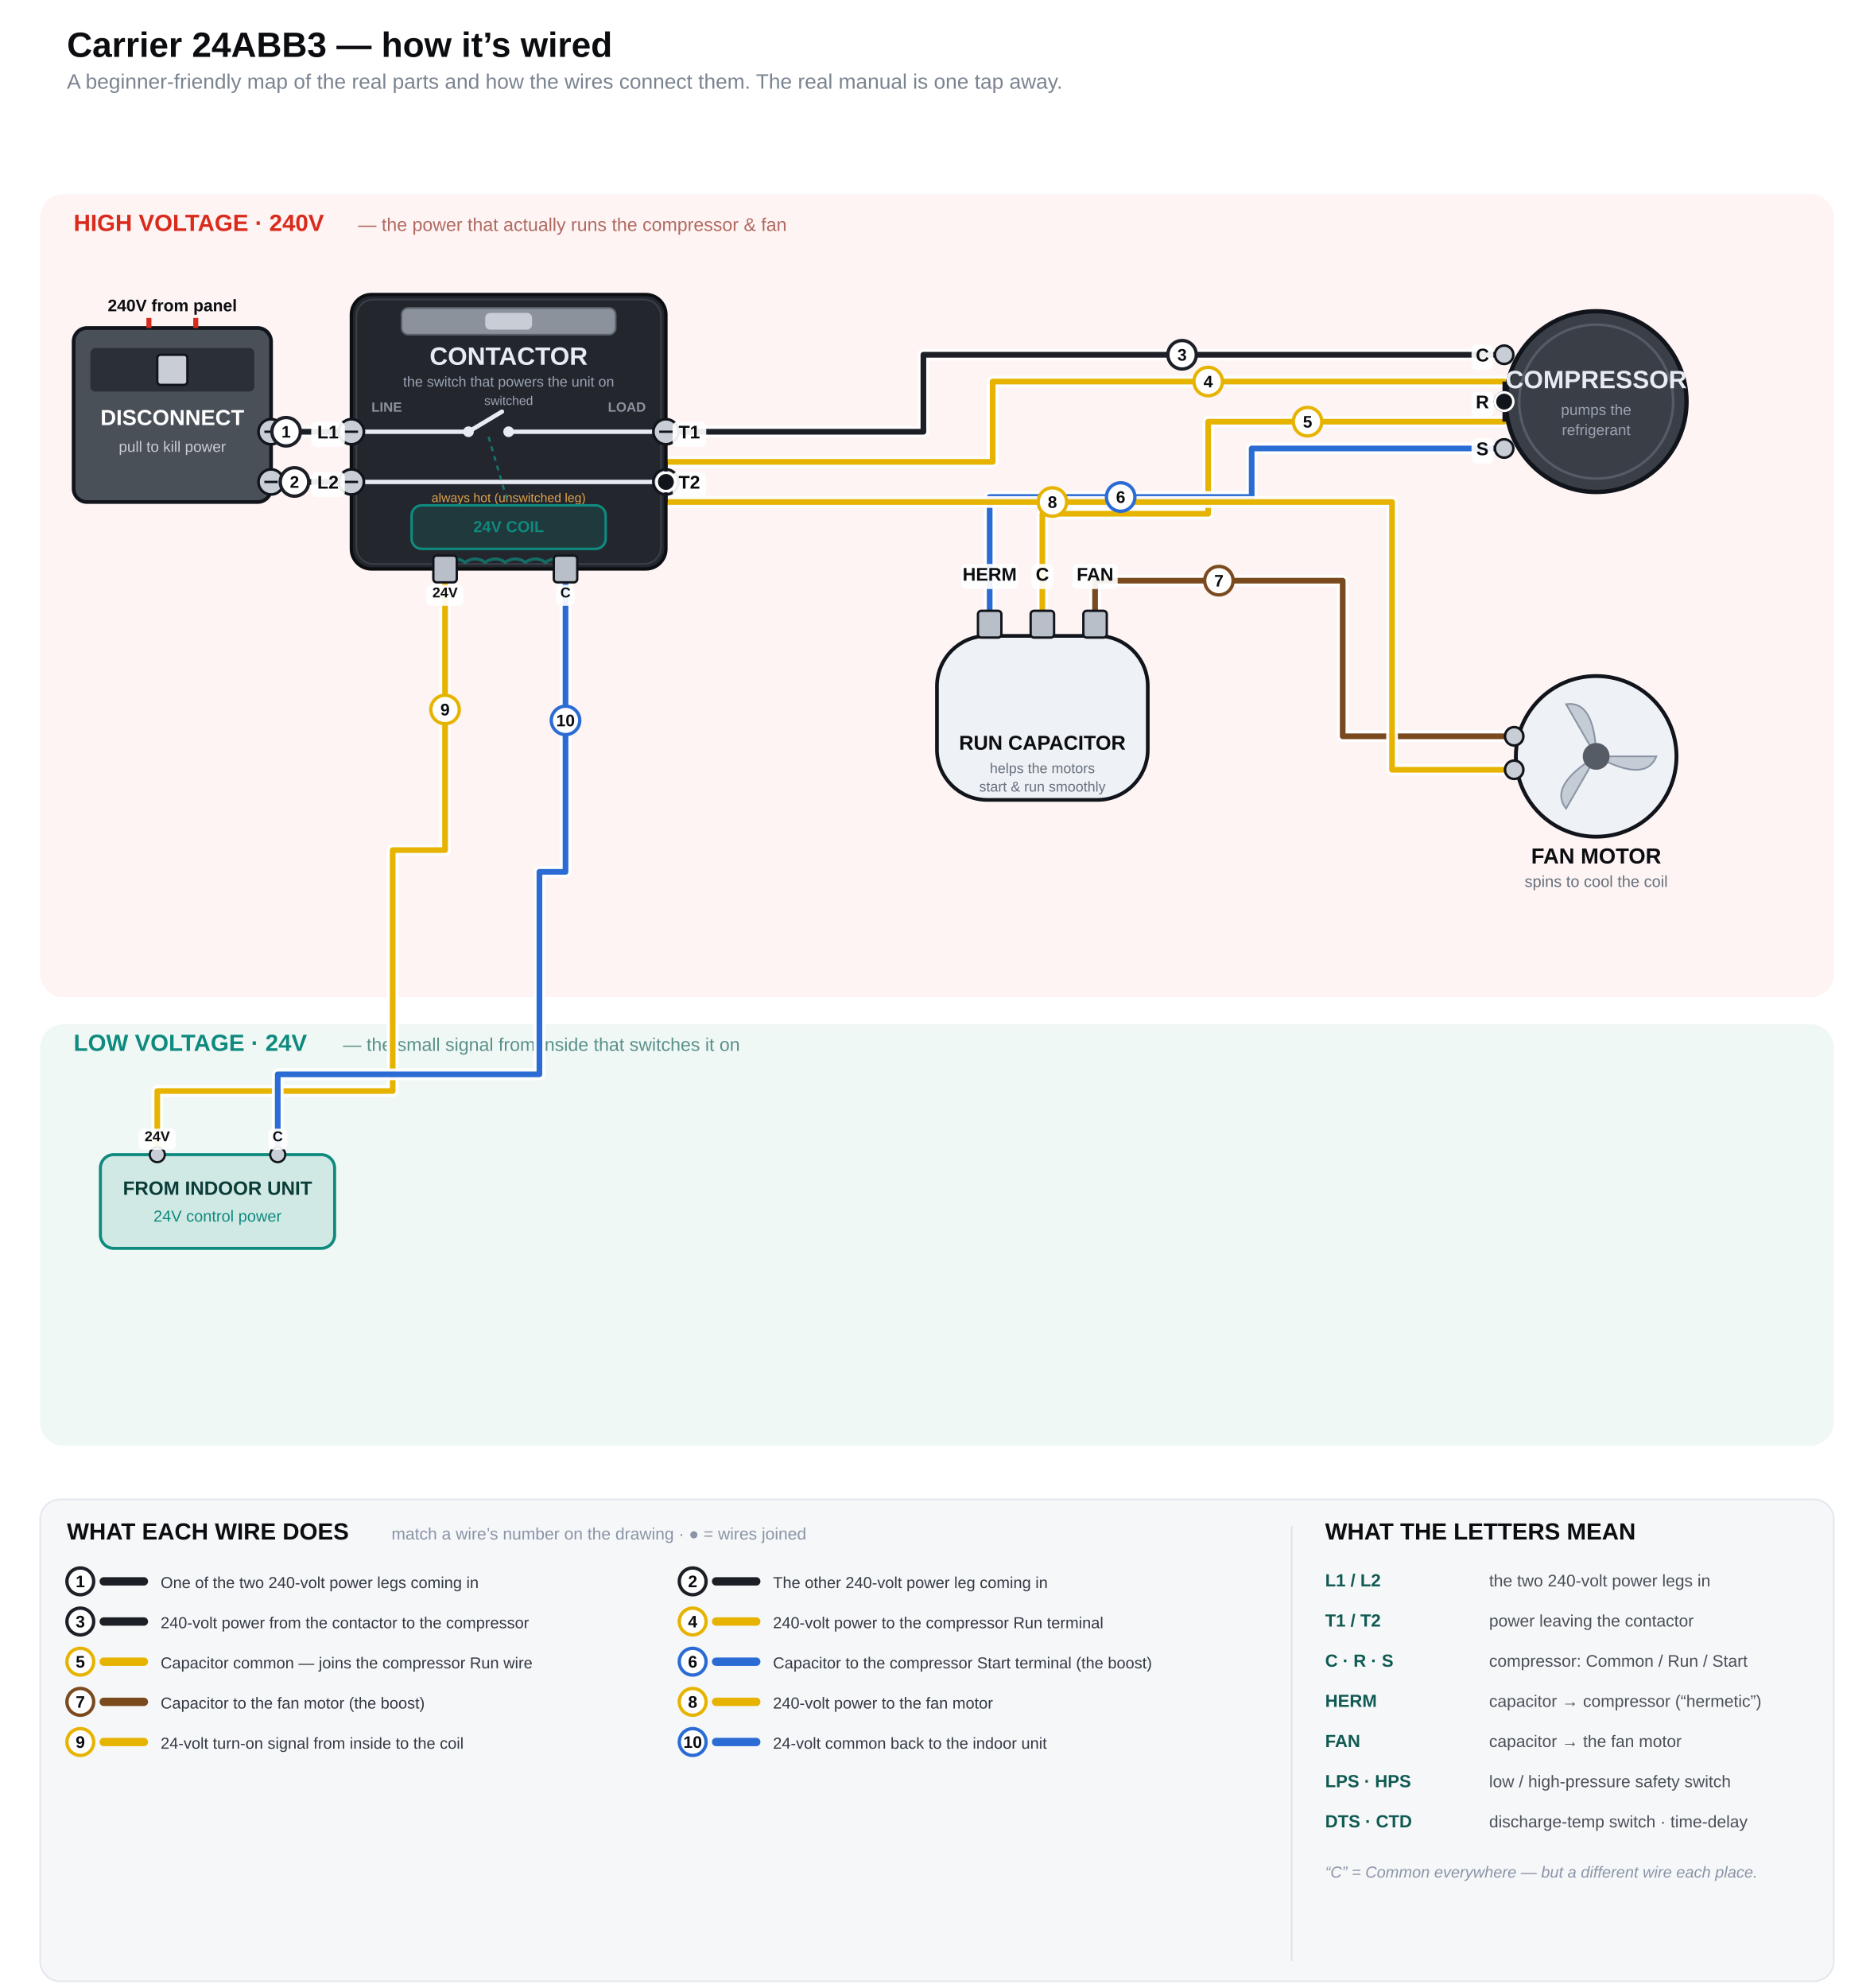
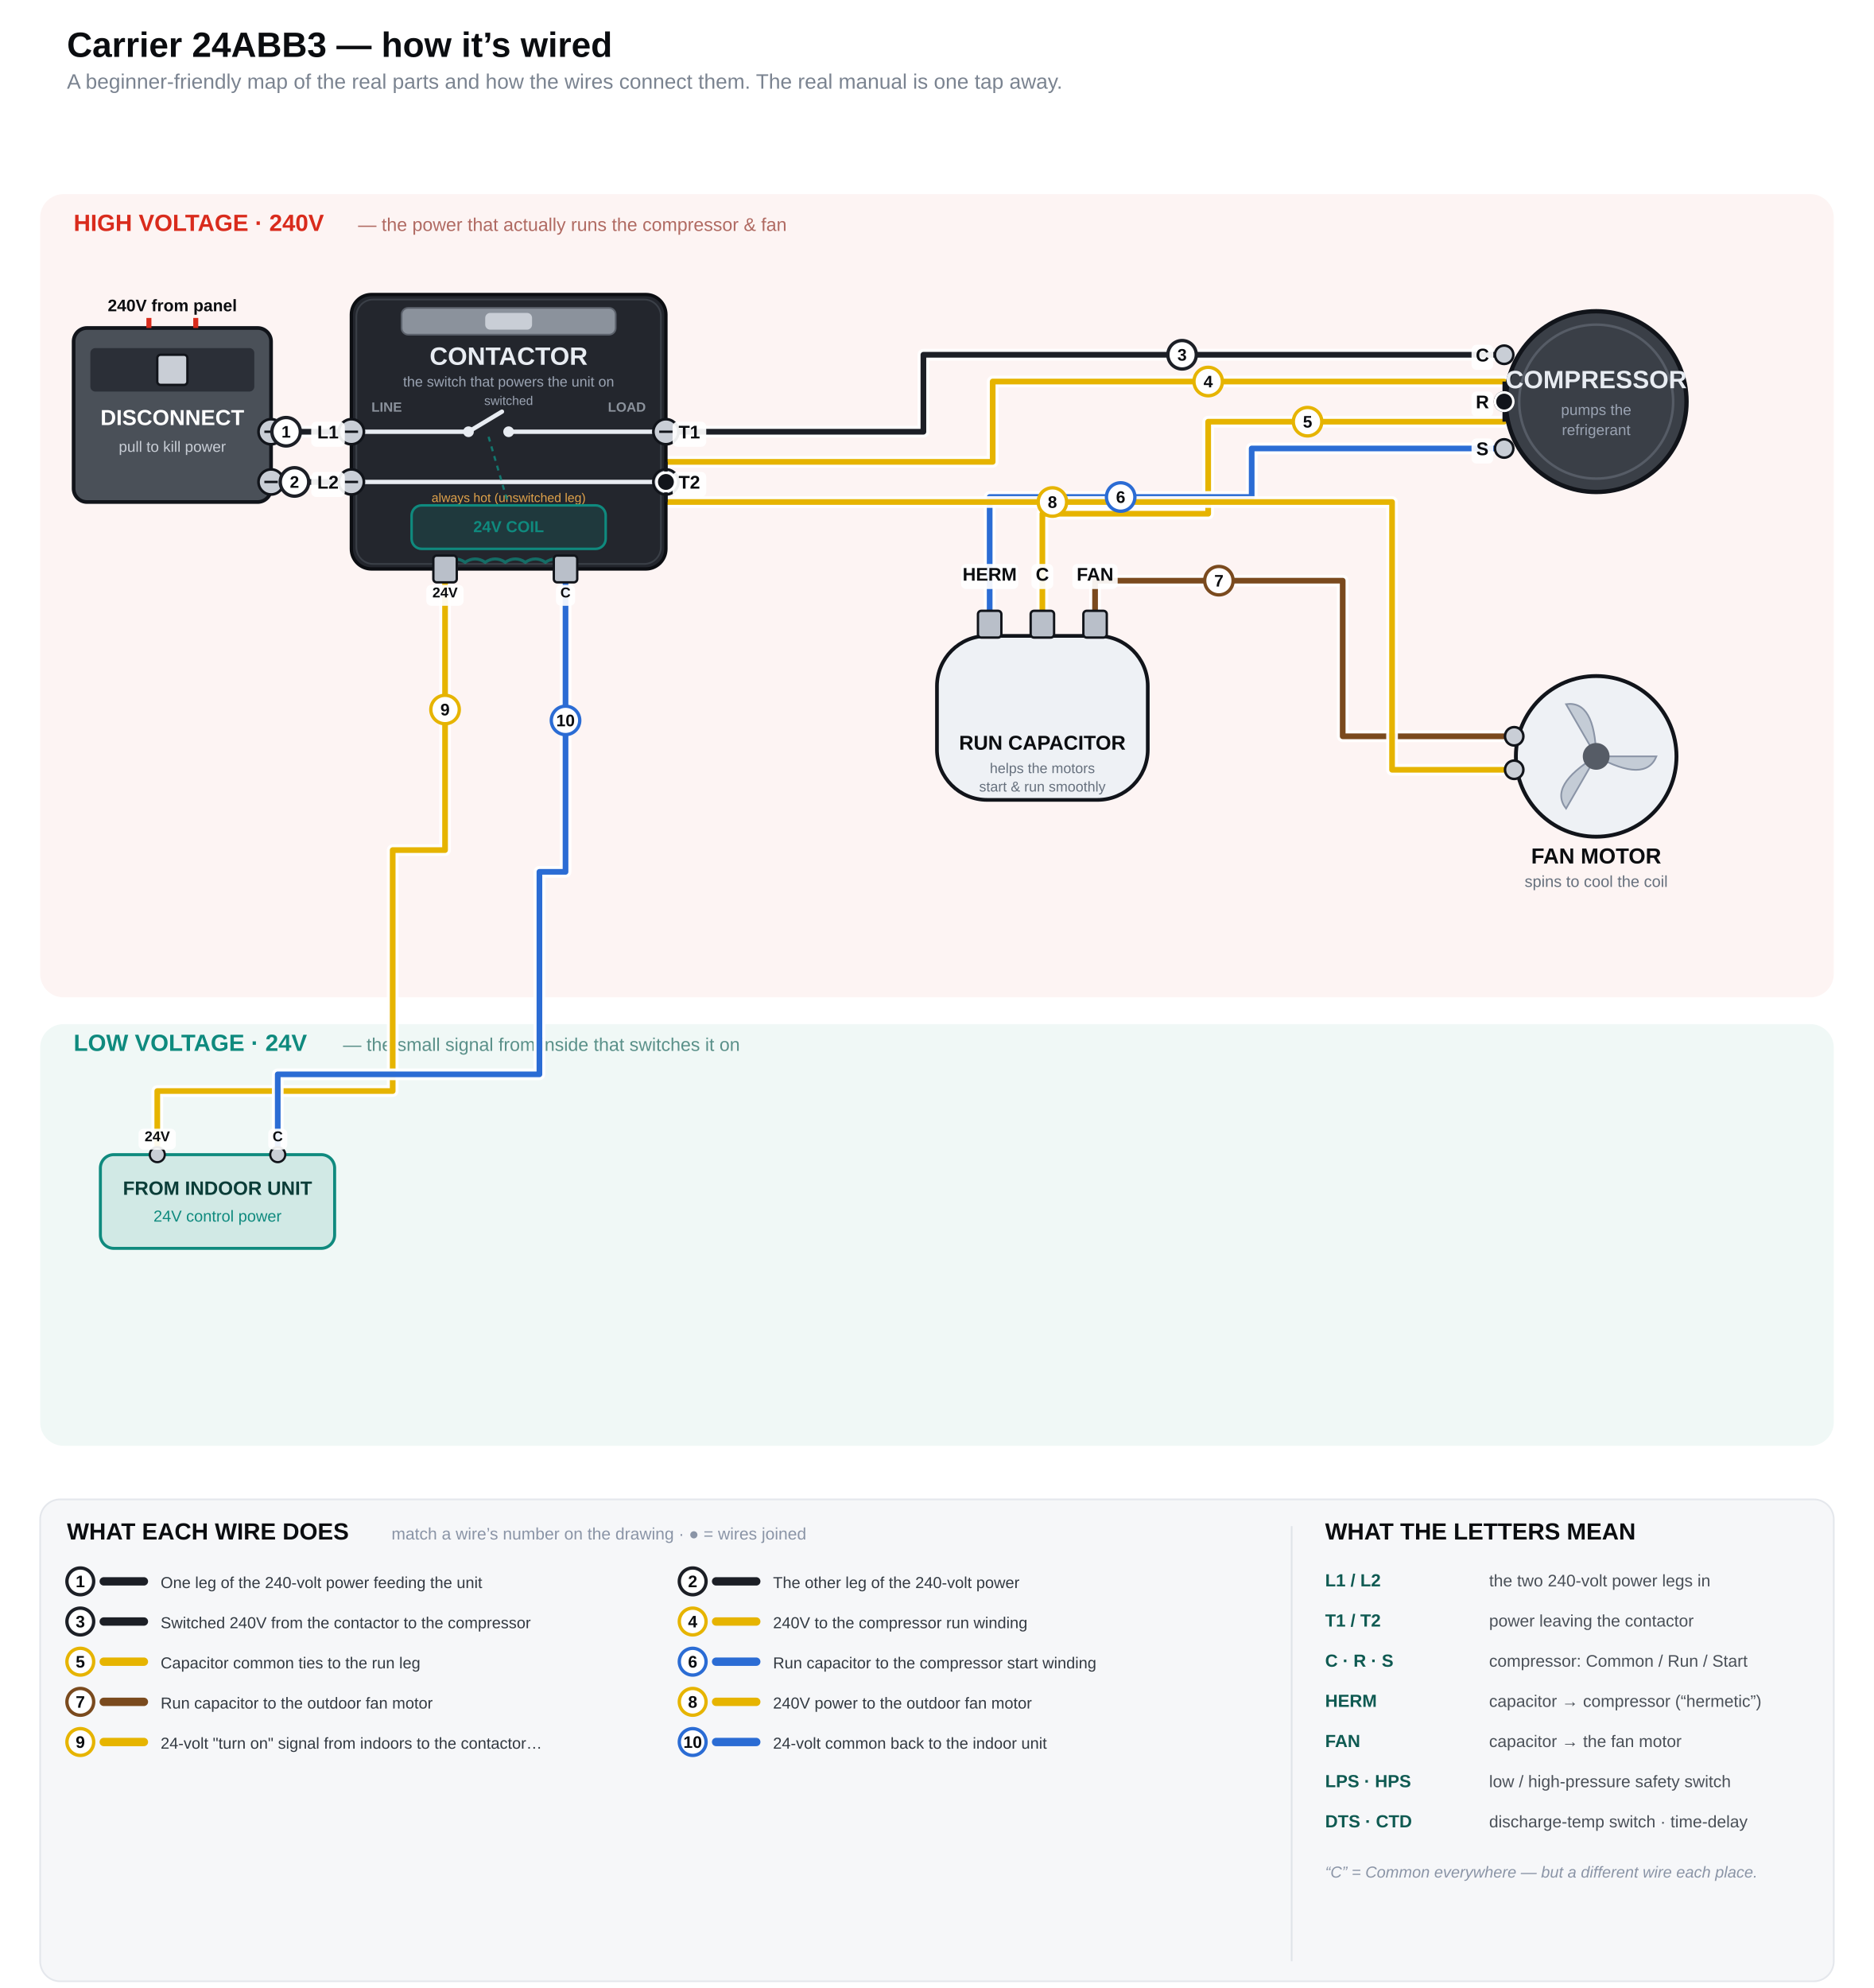
<svg xmlns="http://www.w3.org/2000/svg" width="1120" height="1188" viewBox="0 0 1120 1188" font-family="ui-sans-serif,system-ui,Arial,sans-serif">
  <rect x="0" y="0" width="1120" height="1188" fill="#ffffff" />
  <rect x="24" y="116" width="1072" height="480" rx="14" fill="#fdf4f3" />
  <rect x="24" y="612" width="1072" height="252" rx="14" fill="#f0f8f6" />
  <text x="40" y="34" font-size="21" font-weight="800" fill="#0b0d10">Carrier 24ABB3 — how it’s wired</text>
  <text x="40" y="53" font-size="12.5" fill="#7a8390">A beginner-friendly map of the real parts and how the wires connect them. The real manual is one tap away.</text>
  <text x="44" y="138" font-size="14" font-weight="800" fill="#d92b1c">HIGH VOLTAGE · 240V</text>
  <text x="214" y="138" font-size="11" fill="#b06a62">— the power that actually runs the compressor &amp; fan</text>
  <text x="44" y="628" font-size="14" font-weight="800" fill="#0f8a7e">LOW VOLTAGE · 24V</text>
  <text x="205" y="628" font-size="11" fill="#5a9089">— the small signal from inside that switches it on</text>
  <path d="M 162.0 258.0 L 180.0 258.0 L 150.0 258.0 L 150.0 258.0 L 192.0 258.0 L 210.0 258.0" fill="none" stroke="#ffffff" stroke-width="7" opacity="0.95" stroke-linejoin="round" stroke-linecap="round" />
  <path data-conn="L/L1|CONT/L1" d="M 162.0 258.0 L 180.0 258.0 L 150.0 258.0 L 150.0 258.0 L 192.0 258.0 L 210.0 258.0" fill="none" stroke="#1c1f26" stroke-width="3.4" stroke-linejoin="round" stroke-linecap="round" />
  <path d="M 162.0 288.0 L 190.0 288.0 L 185.0 288.0 L 185.0 288.0 L 182.0 288.0 L 210.0 288.0" fill="none" stroke="#ffffff" stroke-width="7" opacity="0.95" stroke-linejoin="round" stroke-linecap="round" />
  <path data-conn="L/L2|CONT/L2" d="M 162.0 288.0 L 190.0 288.0 L 185.0 288.0 L 185.0 288.0 L 182.0 288.0 L 210.0 288.0" fill="none" stroke="#1c1f26" stroke-width="3.4" stroke-linejoin="round" stroke-linecap="round" />
  <path d="M 398.0 258.0 L 436.0 258.0 L 551.9 258.0 L 551.9 212.0 L 861.0 212.0 L 899.0 212.0" fill="none" stroke="#ffffff" stroke-width="7" opacity="0.95" stroke-linejoin="round" stroke-linecap="round" />
  <path data-conn="CONT/LOAD1|COMP/C" d="M 398.0 258.0 L 436.0 258.0 L 551.9 258.0 L 551.9 212.0 L 861.0 212.0 L 899.0 212.0" fill="none" stroke="#1c1f26" stroke-width="3.4" stroke-linejoin="round" stroke-linecap="round" />
  <path d="M 398.0 276.0 L 446.0 276.0 L 593.3 276.0 L 593.3 228.0 L 851.0 228.0 L 899.0 228.0" fill="none" stroke="#ffffff" stroke-width="7" opacity="0.95" stroke-linejoin="round" stroke-linecap="round" />
  <path data-conn="CONT/LOAD2|COMP/R" d="M 398.0 276.0 L 446.0 276.0 L 593.3 276.0 L 593.3 228.0 L 851.0 228.0 L 899.0 228.0" fill="none" stroke="#e6b400" stroke-width="3.4" stroke-linejoin="round" stroke-linecap="round" />
  <path d="M 623.0 365.0 L 623.0 307.0 L 722.1 307.0 L 722.1 252.0 L 841.0 252.0 L 899.0 252.0" fill="none" stroke="#ffffff" stroke-width="7" opacity="0.95" stroke-linejoin="round" stroke-linecap="round" />
  <path data-conn="CAP/C|COMP/R" d="M 623.0 365.0 L 623.0 307.0 L 722.1 307.0 L 722.1 252.0 L 841.0 252.0 L 899.0 252.0" fill="none" stroke="#e6b400" stroke-width="3.4" stroke-linejoin="round" stroke-linecap="round" />
  <path d="M 899.0 268.0 L 831.0 268.0 L 748.1 268.0 L 748.1 297.0 L 591.5 297.0 L 591.5 365.0" fill="none" stroke="#ffffff" stroke-width="7" opacity="0.95" stroke-linejoin="round" stroke-linecap="round" />
  <path data-conn="COMP/S|CAP/HERM" d="M 899.0 268.0 L 831.0 268.0 L 748.1 268.0 L 748.1 297.0 L 591.5 297.0 L 591.5 365.0" fill="none" stroke="#2b6cd4" stroke-width="3.4" stroke-linejoin="round" stroke-linecap="round" />
  <path d="M 654.5 365.0 L 654.5 347.0 L 802.5 347.0 L 802.5 440.0 L 887.0 440.0 L 905.0 440.0" fill="none" stroke="#ffffff" stroke-width="7" opacity="0.95" stroke-linejoin="round" stroke-linecap="round" />
  <path data-conn="CAP/FAN|OFM/1" d="M 654.5 365.0 L 654.5 347.0 L 802.5 347.0 L 802.5 440.0 L 887.0 440.0 L 905.0 440.0" fill="none" stroke="#7a4a1e" stroke-width="3.4" stroke-linejoin="round" stroke-linecap="round" />
  <path d="M 905.0 460.0 L 877.0 460.0 L 832.0 460.0 L 832.0 300.0 L 426.0 300.0 L 398.0 300.0" fill="none" stroke="#ffffff" stroke-width="7" opacity="0.95" stroke-linejoin="round" stroke-linecap="round" />
  <path data-conn="OFM/2|CONT/LOAD2" d="M 905.0 460.0 L 877.0 460.0 L 832.0 460.0 L 832.0 300.0 L 426.0 300.0 L 398.0 300.0" fill="none" stroke="#e6b400" stroke-width="3.4" stroke-linejoin="round" stroke-linecap="round" />
  <path d="M 94.0 690.0 L 94.0 652.0 L 234.7 652.0 L 234.7 508.0 L 266.0 508.0 L 266.0 340.0" fill="none" stroke="#ffffff" stroke-width="7" opacity="0.95" stroke-linejoin="round" stroke-linecap="round" />
  <path data-conn="XFMR/R|CONT/COIL1" d="M 94.0 690.0 L 94.0 652.0 L 234.7 652.0 L 234.7 508.0 L 266.0 508.0 L 266.0 340.0" fill="none" stroke="#e6b400" stroke-width="3.4" stroke-linejoin="round" stroke-linecap="round" />
  <path d="M 338.0 340.0 L 338.0 521.0 L 322.4 521.0 L 322.4 642.0 L 166.0 642.0 L 166.0 690.0" fill="none" stroke="#ffffff" stroke-width="7" opacity="0.95" stroke-linejoin="round" stroke-linecap="round" />
  <path data-conn="CONT/COIL2|XFMR/C" d="M 338.0 340.0 L 338.0 521.0 L 322.4 521.0 L 322.4 642.0 L 166.0 642.0 L 166.0 690.0" fill="none" stroke="#2b6cd4" stroke-width="3.4" stroke-linejoin="round" stroke-linecap="round" />
  <g data-part="L">
    <rect x="44.0" y="196.0" width="118" height="104" rx="8" fill="#4a5058" stroke="#11141a" stroke-width="2.2" />
    <rect x="54.0" y="208.0" width="98" height="26" rx="3" fill="#2b2f37" />
    <rect x="94.0" y="212.0" width="18" height="18" rx="2" fill="#c9ced6" stroke="#11141a" stroke-width="1.4" />
    <text x="103.0" y="254.0" text-anchor="middle" font-size="13" font-weight="800" fill="#fff">DISCONNECT</text>
    <text x="103.0" y="270.0" text-anchor="middle" font-size="9" fill="#c9ced6">pull to kill power</text>
    <text x="103.0" y="186.0" text-anchor="middle" font-size="10" font-weight="700" fill="#0b0d10">240V from panel</text>
    <line x1="89.0" y1="196.0" x2="89.0" y2="190.0" stroke="#d92b1c" stroke-width="3" />
    <line x1="117.0" y1="196.0" x2="117.0" y2="190.0" stroke="#d92b1c" stroke-width="3" />
    <circle cx="162.0" cy="258.0" r="7.5" fill="#c9ced6" stroke="#11141a" stroke-width="1.6" />
    <line x1="158.0" y1="258.0" x2="166.0" y2="258.0" stroke="#11141a" stroke-width="1.4" />
    <circle cx="162.0" cy="288.0" r="7.5" fill="#c9ced6" stroke="#11141a" stroke-width="1.6" />
    <line x1="158.0" y1="288.0" x2="166.0" y2="288.0" stroke="#11141a" stroke-width="1.4" />
  </g>
  <g data-part="CONT">
    <rect x="210.0" y="176.0" width="188" height="164" rx="12" fill="#23262d" stroke="#0c0e12" stroke-width="2" />
    <rect x="213.0" y="179.0" width="182" height="158" rx="10" fill="none" stroke="#3a3f47" stroke-width="1" />
    <rect x="240.0" y="184.0" width="128" height="16" rx="4" fill="#8b929c" stroke="#5b616b" stroke-width="1" />
    <rect x="290.0" y="187.0" width="28" height="10" rx="3" fill="#c9ced6" />
    <text x="304.0" y="218.0" text-anchor="middle" font-size="15" font-weight="800" fill="#e8ecf2">CONTACTOR</text>
    <text x="304.0" y="231.0" text-anchor="middle" font-size="8.5" fill="#9aa3b2">the switch that powers the unit on</text>
    <text x="222.0" y="246.0" font-size="8" font-weight="700" fill="#8b929c">LINE</text>
    <text x="386.0" y="246.0" text-anchor="end" font-size="8" font-weight="700" fill="#8b929c">LOAD</text>
    <line x1="216.0" y1="258.0" x2="280.0" y2="258.0" stroke="#e8ecf2" stroke-width="2.6" stroke-linecap="round" />
    <circle cx="280.0" cy="258.0" r="3.2" fill="#e8ecf2" />
    <line x1="280.0" y1="258.0" x2="300.0" y2="246.0" stroke="#e8ecf2" stroke-width="2.6" stroke-linecap="round" />
    <circle cx="304.0" cy="258.0" r="3.2" fill="#e8ecf2" />
    <line x1="304.0" y1="258.0" x2="392.0" y2="258.0" stroke="#e8ecf2" stroke-width="2.6" stroke-linecap="round" />
    <text x="304.0" y="242.0" text-anchor="middle" font-size="7.5" fill="#9aa3b2">switched</text>
    <line x1="216.0" y1="288.0" x2="392.0" y2="288.0" stroke="#e8ecf2" stroke-width="2.6" stroke-linecap="round" />
    <text x="304.0" y="300.0" text-anchor="middle" font-size="7.5" fill="#e0a24a">always hot (unswitched leg)</text>
    <rect x="246.0" y="302.0" width="116" height="26" rx="6" fill="#0f8a7e" fill-opacity="0.20" stroke="#0f8a7e" stroke-width="1.5" />
    <text x="304.0" y="318.0" text-anchor="middle" font-size="9.5" font-weight="800" fill="#0f8a7e">24V COIL</text>
    <path d="M 266.0 336.0 Q 272.0 332.0 278.0 336.0 Q 284.0 332.0 290.0 336.0 Q 296.0 332.0 302.0 336.0 Q 308.0 332.0 314.0 336.0 Q 320.0 332.0 326.0 336.0 Q 332.0 332.0 338.0 336.0" fill="none" stroke="#0f8a7e" stroke-width="1.8" opacity="0.7" />
    <line x1="292.0" y1="261.0" x2="304.0" y2="302.0" stroke="#0f8a7e" stroke-width="1.3" stroke-dasharray="3 3" opacity="0.8" />
    <circle cx="210.0" cy="258.0" r="7.5" fill="#c9ced6" stroke="#11141a" stroke-width="1.6" />
    <line x1="206.0" y1="258.0" x2="214.0" y2="258.0" stroke="#11141a" stroke-width="1.4" />
    <rect x="186.0" y="252.0" width="20.1" height="15.0" rx="3" fill="#ffffff" opacity="0.92" />
    <text x="196.0" y="262.0" text-anchor="middle" font-size="11" font-weight="700" fill="#0b0d10">L1</text>
    <circle cx="210.0" cy="288.0" r="7.5" fill="#c9ced6" stroke="#11141a" stroke-width="1.6" />
    <line x1="206.0" y1="288.0" x2="214.0" y2="288.0" stroke="#11141a" stroke-width="1.4" />
    <rect x="186.0" y="282.0" width="20.1" height="15.0" rx="3" fill="#ffffff" opacity="0.92" />
    <text x="196.0" y="292.0" text-anchor="middle" font-size="11" font-weight="700" fill="#0b0d10">L2</text>
    <circle cx="398.0" cy="258.0" r="7.5" fill="#c9ced6" stroke="#11141a" stroke-width="1.6" />
    <line x1="394.0" y1="258.0" x2="402.0" y2="258.0" stroke="#11141a" stroke-width="1.4" />
    <rect x="402.0" y="252.0" width="20.1" height="15.0" rx="3" fill="#ffffff" opacity="0.92" />
    <text x="412.0" y="262.0" text-anchor="middle" font-size="11" font-weight="700" fill="#0b0d10">T1</text>
    <circle cx="398.0" cy="288.0" r="7.5" fill="#c9ced6" stroke="#11141a" stroke-width="1.6" />
    <line x1="394.0" y1="288.0" x2="402.0" y2="288.0" stroke="#11141a" stroke-width="1.4" />
    <rect x="402.0" y="282.0" width="20.1" height="15.0" rx="3" fill="#ffffff" opacity="0.92" />
    <text x="412.0" y="292.0" text-anchor="middle" font-size="11" font-weight="700" fill="#0b0d10">T2</text>
    <rect x="259.0" y="332.0" width="14" height="16" rx="2" fill="#b9bfc9" stroke="#11141a" stroke-width="1.4" />
    <rect x="254.8" y="349.5" width="22.3" height="12.5" rx="3" fill="#ffffff" opacity="0.92" />
    <text x="266.0" y="357.0" text-anchor="middle" font-size="8.5" font-weight="700" fill="#0b0d10">24V</text>
    <rect x="331.0" y="332.0" width="14" height="16" rx="2" fill="#b9bfc9" stroke="#11141a" stroke-width="1.4" />
    <rect x="332.3" y="349.5" width="11.4" height="12.5" rx="3" fill="#ffffff" opacity="0.92" />
    <text x="338.0" y="357.0" text-anchor="middle" font-size="8.5" font-weight="700" fill="#0b0d10">C</text>
  </g>
  <g data-part="COMP">
    <circle cx="954.0" cy="240.0" r="54" fill="#3a3f47" stroke="#11141a" stroke-width="2.6" />
    <circle cx="954.0" cy="240.0" r="46" fill="none" stroke="#565c66" stroke-width="1.5" />
    <text x="954.0" y="232.0" text-anchor="middle" font-size="15" font-weight="800" fill="#e8ecf2">COMPRESSOR</text>
    <text x="954.0" y="248.0" text-anchor="middle" font-size="9" fill="#9aa3b2">pumps the</text>
    <text x="954.0" y="260.0" text-anchor="middle" font-size="9" fill="#9aa3b2">refrigerant</text>
    <circle cx="899.0" cy="212.0" r="5.5" fill="#c9ced6" stroke="#11141a" stroke-width="1.5" />
    <rect x="879.5" y="206.0" width="13.0" height="15.0" rx="3" fill="#ffffff" opacity="0.92" />
    <text x="886.0" y="216.0" text-anchor="middle" font-size="11" font-weight="700" fill="#0b0d10">C</text>
    <circle cx="899.0" cy="240.0" r="5.5" fill="#c9ced6" stroke="#11141a" stroke-width="1.5" />
    <rect x="879.5" y="234.0" width="13.0" height="15.0" rx="3" fill="#ffffff" opacity="0.92" />
    <text x="886.0" y="244.0" text-anchor="middle" font-size="11" font-weight="700" fill="#0b0d10">R</text>
    <circle cx="899.0" cy="268.0" r="5.5" fill="#c9ced6" stroke="#11141a" stroke-width="1.5" />
    <rect x="879.5" y="262.0" width="13.0" height="15.0" rx="3" fill="#ffffff" opacity="0.92" />
    <text x="886.0" y="272.0" text-anchor="middle" font-size="11" font-weight="700" fill="#0b0d10">S</text>
  </g>
  <g data-part="CAP">
    <rect x="560.0" y="380.0" width="126" height="98" rx="30" fill="#eef1f5" stroke="#11141a" stroke-width="2.2" />
    <text x="623.0" y="448.0" text-anchor="middle" font-size="12" font-weight="800" fill="#0b0d10">RUN CAPACITOR</text>
    <text x="623.0" y="462.0" text-anchor="middle" font-size="8.5" fill="#66707d">helps the motors</text>
    <text x="623.0" y="473.0" text-anchor="middle" font-size="8.5" fill="#66707d">start &amp; run smoothly</text>
    <rect x="584.5" y="365.0" width="14" height="16" rx="2" fill="#b9bfc9" stroke="#11141a" stroke-width="1.4" />
    <rect x="574.4" y="337.0" width="34.2" height="15.0" rx="3" fill="#ffffff" opacity="0.92" />
    <text x="591.5" y="347.0" text-anchor="middle" font-size="11" font-weight="700" fill="#0b0d10">HERM</text>
    <rect x="616.0" y="365.0" width="14" height="16" rx="2" fill="#b9bfc9" stroke="#11141a" stroke-width="1.4" />
    <rect x="616.5" y="337.0" width="13.0" height="15.0" rx="3" fill="#ffffff" opacity="0.92" />
    <text x="623.0" y="347.0" text-anchor="middle" font-size="11" font-weight="700" fill="#0b0d10">C</text>
    <rect x="647.5" y="365.0" width="14" height="16" rx="2" fill="#b9bfc9" stroke="#11141a" stroke-width="1.4" />
    <rect x="640.9" y="337.0" width="27.1" height="15.0" rx="3" fill="#ffffff" opacity="0.92" />
    <text x="654.5" y="347.0" text-anchor="middle" font-size="11" font-weight="700" fill="#0b0d10">FAN</text>
  </g>
  <g data-part="OFM">
    <circle cx="954.0" cy="452.0" r="48" fill="#eef1f5" stroke="#11141a" stroke-width="2.3" />
    <path d="M 954.0 452.0 Q 983.5 468.1 990.0 452.0 Z" fill="#c4ccd6" stroke="#8a94a6" stroke-width="1" />
    <path d="M 954.0 452.0 Q 925.3 469.5 936.0 483.2 Z" fill="#c4ccd6" stroke="#8a94a6" stroke-width="1" />
    <path d="M 954.0 452.0 Q 953.2 418.4 936.0 420.8 Z" fill="#c4ccd6" stroke="#8a94a6" stroke-width="1" />
    <circle cx="954.0" cy="452.0" r="8" fill="#565c66" />
    <text x="954.0" y="516.0" text-anchor="middle" font-size="13" font-weight="800" fill="#0b0d10">FAN MOTOR</text>
    <text x="954.0" y="530.0" text-anchor="middle" font-size="9.5" fill="#66707d">spins to cool the coil</text>
    <circle cx="905.0" cy="440.0" r="5.5" fill="#c9ced6" stroke="#11141a" stroke-width="1.5" />
    <circle cx="905.0" cy="460.0" r="5.5" fill="#c9ced6" stroke="#11141a" stroke-width="1.5" />
  </g>
  <g data-part="XFMR">
    <rect x="60.0" y="690.0" width="140" height="56" rx="8" fill="#0f8a7e" fill-opacity="0.14" stroke="#0f8a7e" stroke-width="1.8" />
    <text x="130.0" y="714.0" text-anchor="middle" font-size="11.5" font-weight="800" fill="#0b3d38">FROM INDOOR UNIT</text>
    <text x="130.0" y="730.0" text-anchor="middle" font-size="9.5" fill="#0f8a7e">24V control power</text>
    <circle cx="94.0" cy="690.0" r="4.5" fill="#c9ced6" stroke="#11141a" stroke-width="1.3" />
    <rect x="82.8" y="674.5" width="22.3" height="12.5" rx="3" fill="#ffffff" opacity="0.92" />
    <text x="94.0" y="682.0" text-anchor="middle" font-size="8.5" font-weight="700" fill="#0b0d10">24V</text>
    <circle cx="166.0" cy="690.0" r="4.5" fill="#c9ced6" stroke="#11141a" stroke-width="1.3" />
    <rect x="160.3" y="674.5" width="11.4" height="12.5" rx="3" fill="#ffffff" opacity="0.92" />
    <text x="166.0" y="682.0" text-anchor="middle" font-size="8.5" font-weight="700" fill="#0b0d10">C</text>
  </g>
  <line x1="398.0" y1="276.0" x2="398.0" y2="300.0" stroke="#11141a" stroke-width="2" />
  <circle cx="398.0" cy="288.0" r="5.5" fill="#11141a" stroke="#ffffff" stroke-width="1.5" />
  <line x1="899.0" y1="228.0" x2="899.0" y2="252.0" stroke="#11141a" stroke-width="2" />
  <circle cx="899.0" cy="240.0" r="5.5" fill="#11141a" stroke="#ffffff" stroke-width="1.5" />
  <circle cx="171.0" cy="258.0" r="8.5" fill="#ffffff" stroke="#1c1f26" stroke-width="2" />
  <text x="171.0" y="261.5" text-anchor="middle" font-size="10" font-weight="800" fill="#0b0d10">1</text>
  <circle cx="176.0" cy="288.0" r="8.5" fill="#ffffff" stroke="#1c1f26" stroke-width="2" />
  <text x="176.0" y="291.5" text-anchor="middle" font-size="10" font-weight="800" fill="#0b0d10">2</text>
  <circle cx="706.5" cy="212.0" r="8.5" fill="#ffffff" stroke="#1c1f26" stroke-width="2" />
  <text x="706.5" y="215.5" text-anchor="middle" font-size="10" font-weight="800" fill="#0b0d10">3</text>
  <circle cx="722.1" cy="228.0" r="8.5" fill="#ffffff" stroke="#e6b400" stroke-width="2" />
  <text x="722.1" y="231.5" text-anchor="middle" font-size="10" font-weight="800" fill="#0b0d10">4</text>
  <circle cx="781.5" cy="252.0" r="8.5" fill="#ffffff" stroke="#e6b400" stroke-width="2" />
  <text x="781.5" y="255.5" text-anchor="middle" font-size="10" font-weight="800" fill="#0b0d10">5</text>
  <circle cx="669.8" cy="297.0" r="8.5" fill="#ffffff" stroke="#2b6cd4" stroke-width="2" />
  <text x="669.8" y="300.5" text-anchor="middle" font-size="10" font-weight="800" fill="#0b0d10">6</text>
  <circle cx="728.5" cy="347.0" r="8.5" fill="#ffffff" stroke="#7a4a1e" stroke-width="2" />
  <text x="728.5" y="350.5" text-anchor="middle" font-size="10" font-weight="800" fill="#0b0d10">7</text>
  <circle cx="629.0" cy="300.0" r="8.5" fill="#ffffff" stroke="#e6b400" stroke-width="2" />
  <text x="629.0" y="303.5" text-anchor="middle" font-size="10" font-weight="800" fill="#0b0d10">8</text>
  <circle cx="266.0" cy="424.0" r="8.5" fill="#ffffff" stroke="#e6b400" stroke-width="2" />
  <text x="266.0" y="427.5" text-anchor="middle" font-size="10" font-weight="800" fill="#0b0d10">9</text>
  <circle cx="338.0" cy="430.5" r="8.5" fill="#ffffff" stroke="#2b6cd4" stroke-width="2" />
  <text x="338.0" y="434.0" text-anchor="middle" font-size="10" font-weight="800" fill="#0b0d10">10</text>
  <rect x="24" y="896.0" width="1072" height="288" rx="12" fill="#f6f7f9" stroke="#e4e7ec" stroke-width="1" />
  <line x1="772" y1="912.0" x2="772" y2="1172.0" stroke="#e0e4e9" stroke-width="1" />
  <text x="40" y="920.0" font-size="14" font-weight="800" fill="#0b0d10">WHAT EACH WIRE DOES</text>
  <text x="234" y="920.0" font-size="10" fill="#8a94a6">match a wire’s number on the drawing · ● = wires joined</text>
  <circle cx="48.0" cy="945.0" r="8" fill="#ffffff" stroke="#1c1f26" stroke-width="2" />
  <text x="48.0" y="948.5" text-anchor="middle" font-size="10" font-weight="800" fill="#0b0d10">1</text>
  <line x1="62.0" y1="945.0" x2="86.0" y2="945.0" stroke="#1c1f26" stroke-width="5" stroke-linecap="round" />
-   <text x="96.0" y="949.0" font-size="9.5" fill="#333a42">One of the two 240-volt power legs coming in</text>
+   <text x="96.0" y="949.0" font-size="9.5" fill="#333a42">One leg of the 240-volt power feeding the unit</text>
  <circle cx="414.0" cy="945.0" r="8" fill="#ffffff" stroke="#1c1f26" stroke-width="2" />
  <text x="414.0" y="948.5" text-anchor="middle" font-size="10" font-weight="800" fill="#0b0d10">2</text>
  <line x1="428.0" y1="945.0" x2="452.0" y2="945.0" stroke="#1c1f26" stroke-width="5" stroke-linecap="round" />
-   <text x="462.0" y="949.0" font-size="9.5" fill="#333a42">The other 240-volt power leg coming in</text>
+   <text x="462.0" y="949.0" font-size="9.5" fill="#333a42">The other leg of the 240-volt power</text>
  <circle cx="48.0" cy="969.0" r="8" fill="#ffffff" stroke="#1c1f26" stroke-width="2" />
  <text x="48.0" y="972.5" text-anchor="middle" font-size="10" font-weight="800" fill="#0b0d10">3</text>
  <line x1="62.0" y1="969.0" x2="86.0" y2="969.0" stroke="#1c1f26" stroke-width="5" stroke-linecap="round" />
-   <text x="96.0" y="973.0" font-size="9.5" fill="#333a42">240-volt power from the contactor to the compressor</text>
+   <text x="96.0" y="973.0" font-size="9.5" fill="#333a42">Switched 240V from the contactor to the compressor</text>
  <circle cx="414.0" cy="969.0" r="8" fill="#ffffff" stroke="#e6b400" stroke-width="2" />
  <text x="414.0" y="972.5" text-anchor="middle" font-size="10" font-weight="800" fill="#0b0d10">4</text>
  <line x1="428.0" y1="969.0" x2="452.0" y2="969.0" stroke="#e6b400" stroke-width="5" stroke-linecap="round" />
-   <text x="462.0" y="973.0" font-size="9.5" fill="#333a42">240-volt power to the compressor Run terminal</text>
+   <text x="462.0" y="973.0" font-size="9.5" fill="#333a42">240V to the compressor run winding</text>
  <circle cx="48.0" cy="993.0" r="8" fill="#ffffff" stroke="#e6b400" stroke-width="2" />
  <text x="48.0" y="996.5" text-anchor="middle" font-size="10" font-weight="800" fill="#0b0d10">5</text>
  <line x1="62.0" y1="993.0" x2="86.0" y2="993.0" stroke="#e6b400" stroke-width="5" stroke-linecap="round" />
-   <text x="96.0" y="997.0" font-size="9.5" fill="#333a42">Capacitor common — joins the compressor Run wire</text>
+   <text x="96.0" y="997.0" font-size="9.5" fill="#333a42">Capacitor common ties to the run leg</text>
  <circle cx="414.0" cy="993.0" r="8" fill="#ffffff" stroke="#2b6cd4" stroke-width="2" />
  <text x="414.0" y="996.5" text-anchor="middle" font-size="10" font-weight="800" fill="#0b0d10">6</text>
  <line x1="428.0" y1="993.0" x2="452.0" y2="993.0" stroke="#2b6cd4" stroke-width="5" stroke-linecap="round" />
-   <text x="462.0" y="997.0" font-size="9.5" fill="#333a42">Capacitor to the compressor Start terminal (the boost)</text>
+   <text x="462.0" y="997.0" font-size="9.5" fill="#333a42">Run capacitor to the compressor start winding</text>
  <circle cx="48.0" cy="1017.0" r="8" fill="#ffffff" stroke="#7a4a1e" stroke-width="2" />
  <text x="48.0" y="1020.5" text-anchor="middle" font-size="10" font-weight="800" fill="#0b0d10">7</text>
  <line x1="62.0" y1="1017.0" x2="86.0" y2="1017.0" stroke="#7a4a1e" stroke-width="5" stroke-linecap="round" />
-   <text x="96.0" y="1021.0" font-size="9.5" fill="#333a42">Capacitor to the fan motor (the boost)</text>
+   <text x="96.0" y="1021.0" font-size="9.5" fill="#333a42">Run capacitor to the outdoor fan motor</text>
  <circle cx="414.0" cy="1017.0" r="8" fill="#ffffff" stroke="#e6b400" stroke-width="2" />
  <text x="414.0" y="1020.5" text-anchor="middle" font-size="10" font-weight="800" fill="#0b0d10">8</text>
  <line x1="428.0" y1="1017.0" x2="452.0" y2="1017.0" stroke="#e6b400" stroke-width="5" stroke-linecap="round" />
-   <text x="462.0" y="1021.0" font-size="9.5" fill="#333a42">240-volt power to the fan motor</text>
+   <text x="462.0" y="1021.0" font-size="9.5" fill="#333a42">240V power to the outdoor fan motor</text>
  <circle cx="48.0" cy="1041.0" r="8" fill="#ffffff" stroke="#e6b400" stroke-width="2" />
  <text x="48.0" y="1044.5" text-anchor="middle" font-size="10" font-weight="800" fill="#0b0d10">9</text>
  <line x1="62.0" y1="1041.0" x2="86.0" y2="1041.0" stroke="#e6b400" stroke-width="5" stroke-linecap="round" />
-   <text x="96.0" y="1045.0" font-size="9.5" fill="#333a42">24-volt turn-on signal from inside to the coil</text>
+   <text x="96.0" y="1045.0" font-size="9.5" fill="#333a42">24-volt "turn on" signal from indoors to the contactor…</text>
  <circle cx="414.0" cy="1041.0" r="8" fill="#ffffff" stroke="#2b6cd4" stroke-width="2" />
  <text x="414.0" y="1044.5" text-anchor="middle" font-size="10" font-weight="800" fill="#0b0d10">10</text>
  <line x1="428.0" y1="1041.0" x2="452.0" y2="1041.0" stroke="#2b6cd4" stroke-width="5" stroke-linecap="round" />
  <text x="462.0" y="1045.0" font-size="9.5" fill="#333a42">24-volt common back to the indoor unit</text>
  <text x="792" y="920.0" font-size="14" font-weight="800" fill="#0b0d10">WHAT THE LETTERS MEAN</text>
  <text x="792" y="948.0" font-size="10.5" font-weight="800" fill="#0f5a52">L1 / L2</text>
  <text x="890" y="948.0" font-size="10" fill="#4a5058">the two 240-volt power legs in</text>
  <text x="792" y="972.0" font-size="10.5" font-weight="800" fill="#0f5a52">T1 / T2</text>
  <text x="890" y="972.0" font-size="10" fill="#4a5058">power leaving the contactor</text>
  <text x="792" y="996.0" font-size="10.5" font-weight="800" fill="#0f5a52">C · R · S</text>
  <text x="890" y="996.0" font-size="10" fill="#4a5058">compressor: Common / Run / Start</text>
  <text x="792" y="1020.0" font-size="10.5" font-weight="800" fill="#0f5a52">HERM</text>
  <text x="890" y="1020.0" font-size="10" fill="#4a5058">capacitor → compressor (“hermetic”)</text>
  <text x="792" y="1044.0" font-size="10.5" font-weight="800" fill="#0f5a52">FAN</text>
  <text x="890" y="1044.0" font-size="10" fill="#4a5058">capacitor → the fan motor</text>
  <text x="792" y="1068.0" font-size="10.5" font-weight="800" fill="#0f5a52">LPS · HPS</text>
  <text x="890" y="1068.0" font-size="10" fill="#4a5058">low / high-pressure safety switch</text>
  <text x="792" y="1092.0" font-size="10.5" font-weight="800" fill="#0f5a52">DTS · CTD</text>
  <text x="890" y="1092.0" font-size="10" fill="#4a5058">discharge-temp switch · time-delay</text>
  <text x="792" y="1122.0" font-size="9.5" font-style="italic" fill="#8a94a6">“C” = Common everywhere — but a different wire each place.</text>
</svg>
